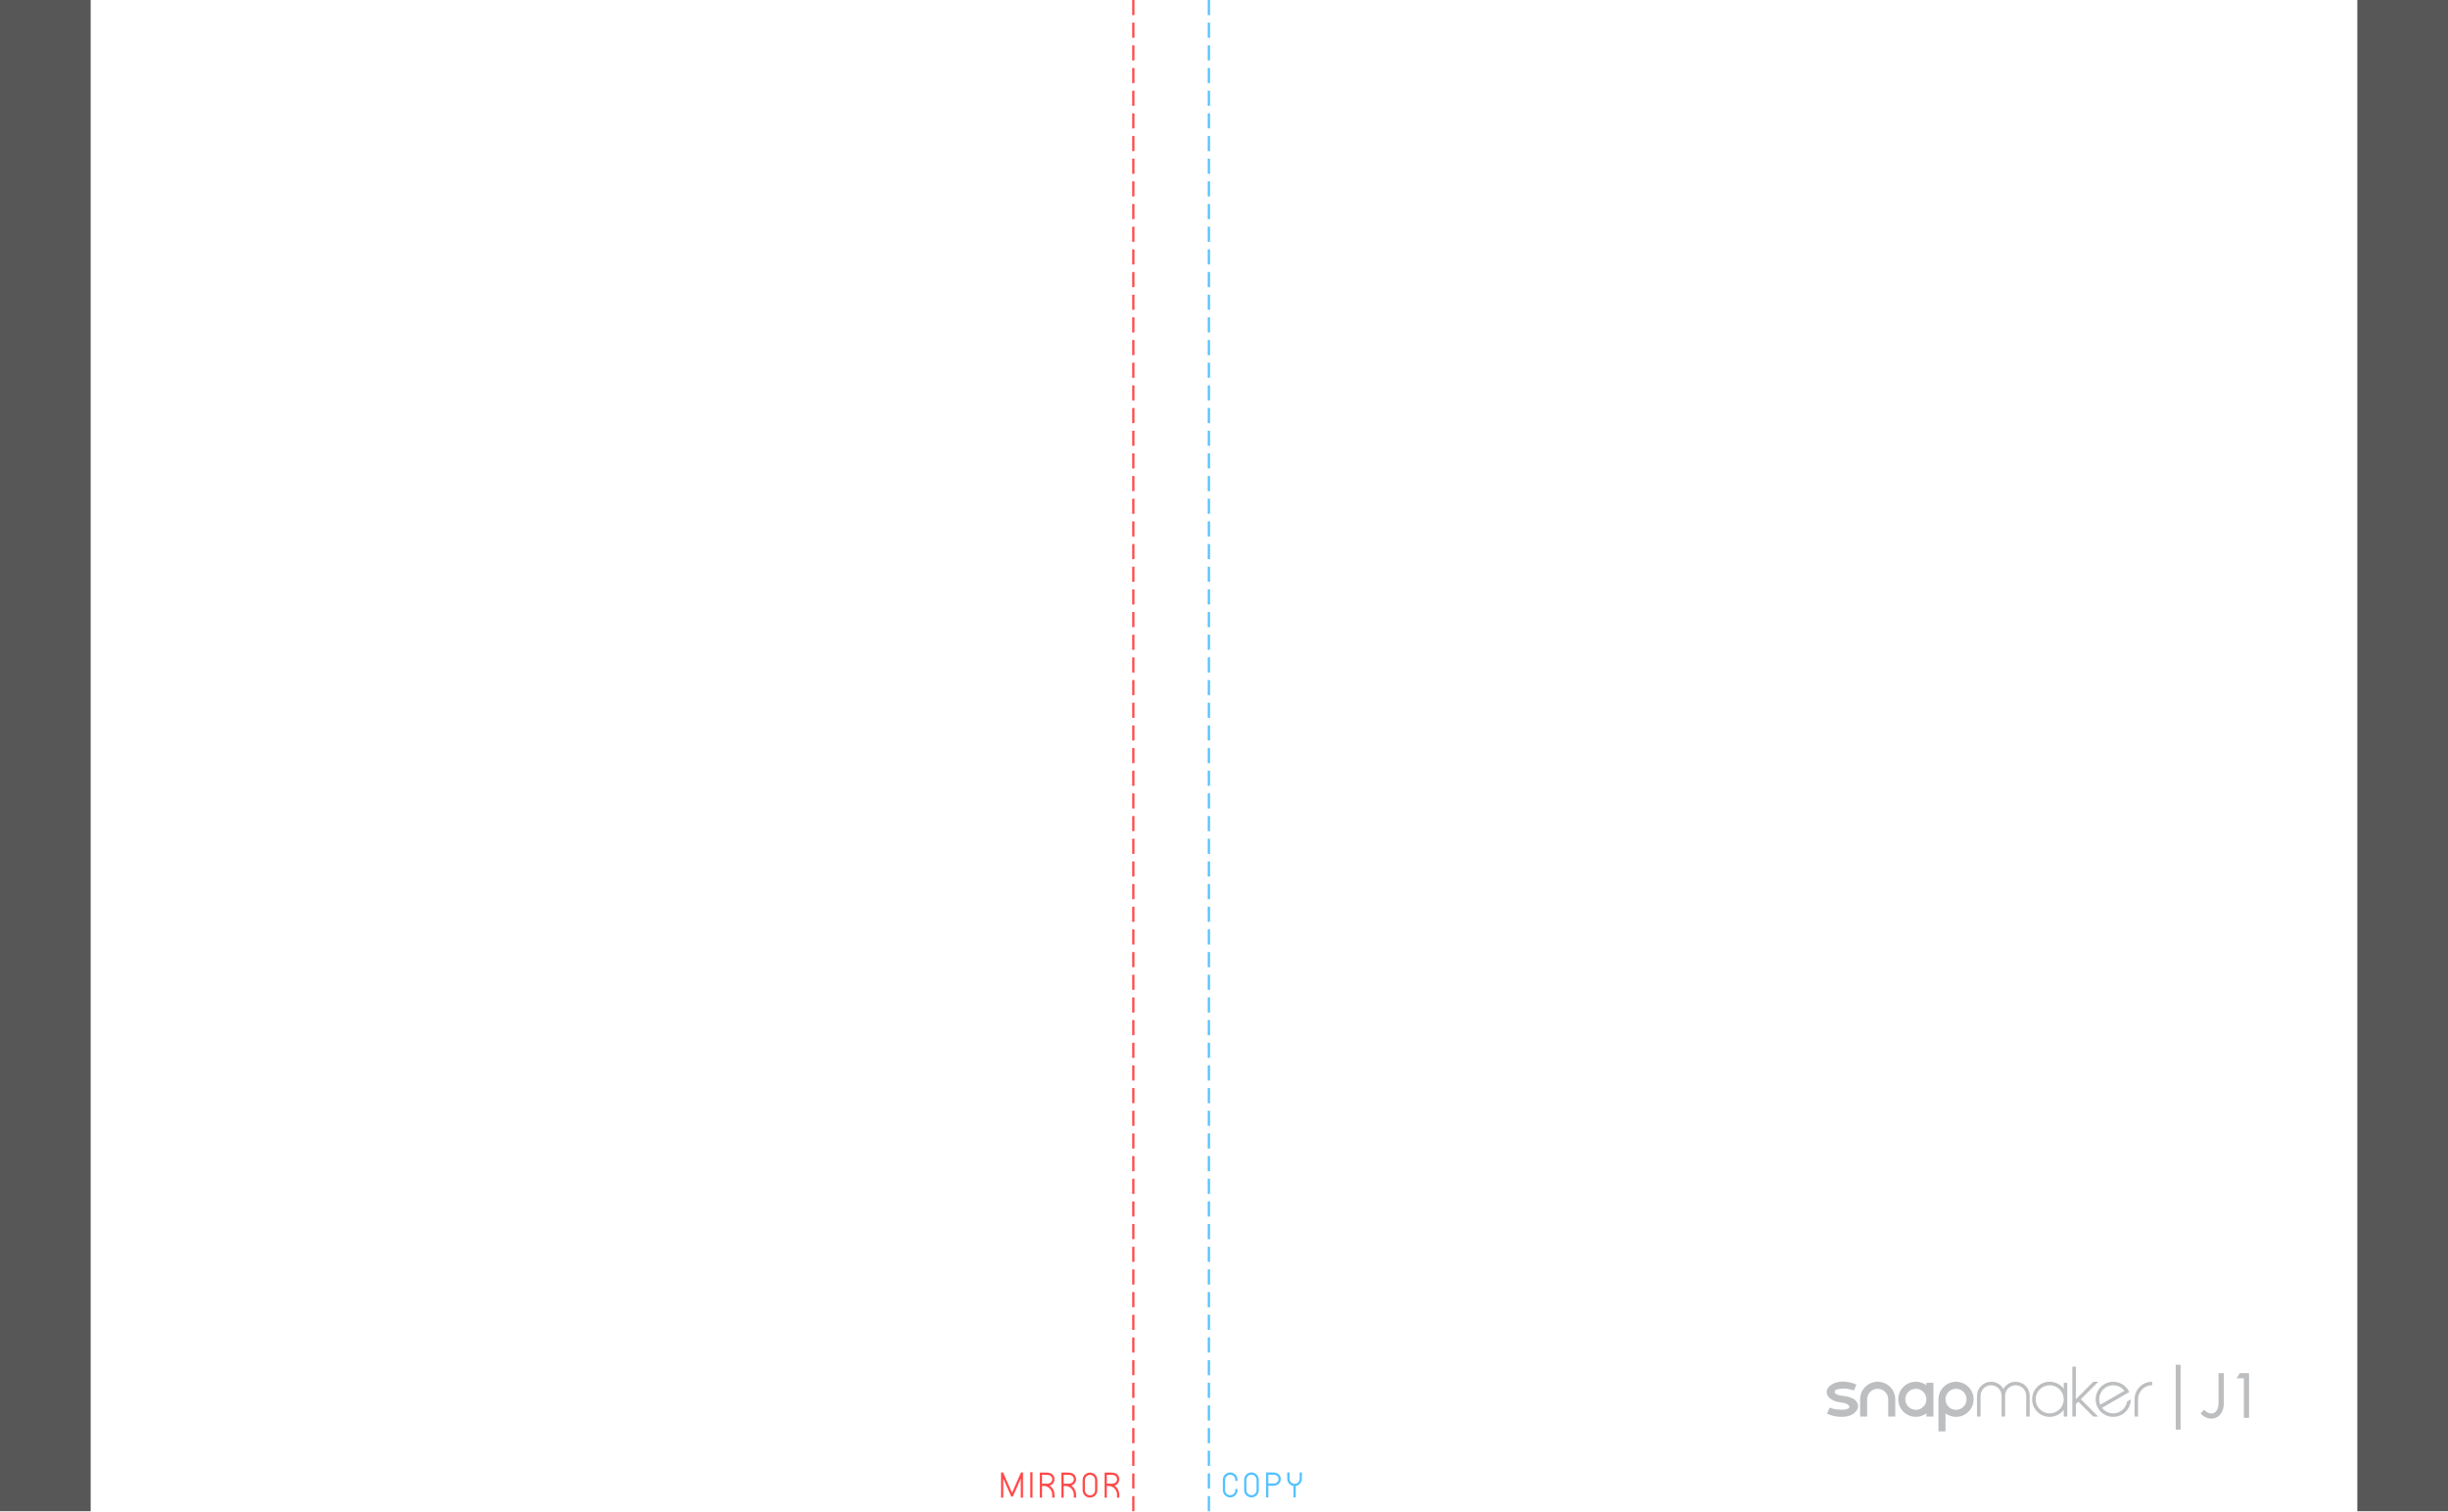
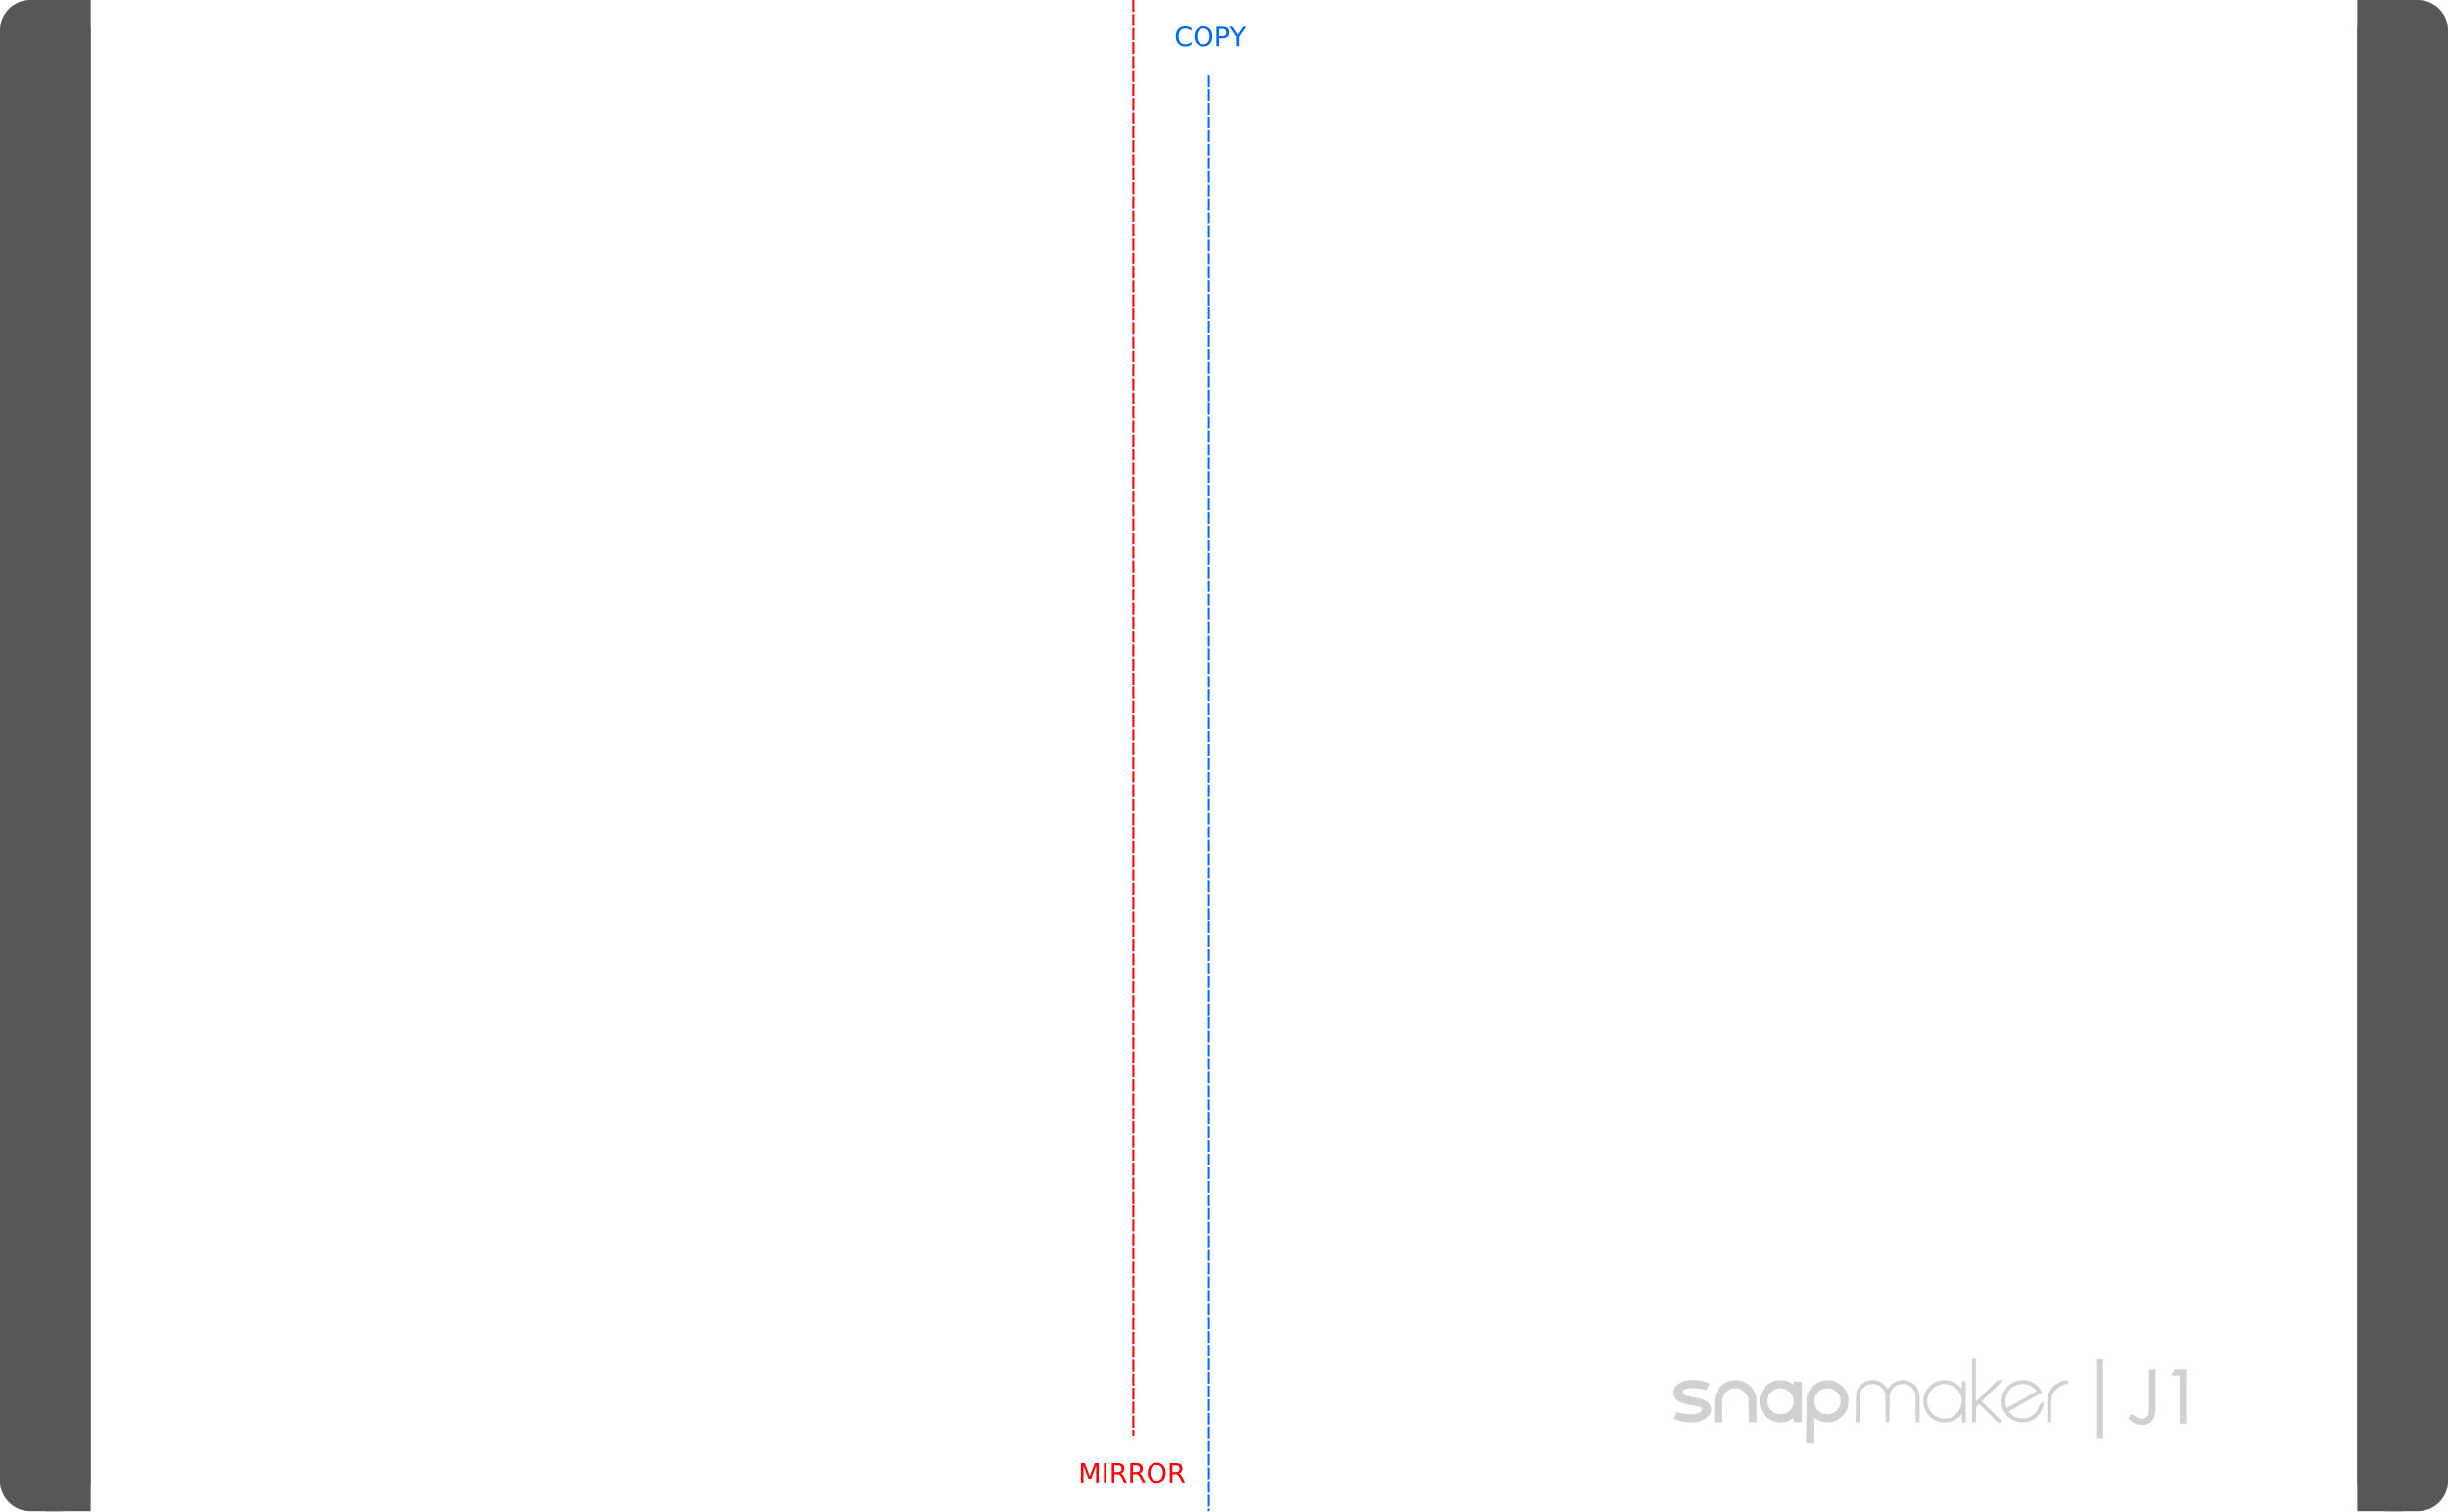
- <svg xmlns="http://www.w3.org/2000/svg" id="a" viewBox="0 0 3240 2000">
-   <line id="b" x1="1600" x2="1600" y2="2000" style="fill:none; stroke:#55c2ff; stroke-dasharray:20 10; stroke-width:3px;" />
-   <line id="c" x1="1500" x2="1500" y2="2000" style="fill:none; stroke:#ff4a4a; stroke-dasharray:20 10; stroke-width:3px;" />
-   <path d="M120,0v2000H0V0h120ZM3240,0h-120v2000h120V0Z" style="fill:#575757;" />
-   <path d="M2879.66,1806.08h6.42v85.9h-6.42v-85.9h0ZM2943.32,1857.06c0,21-19.37,26.15-30.74,13.61l4.63-4.96c7.91,8.78,19.11,5.89,19.11-8.89v-39.53h7v39.78ZM2976.68,1876.42h-6.84v-52.38h-9.64l4.2-6.75h12.27v59.13h0ZM2485.18,1828.64c12.83,0,23.24,10.39,23.24,23.24v22.83h-9.3v-22.83c0-7.71-6.24-13.95-13.94-13.95s-13.95,6.24-13.95,13.95v22.83h-9.3v-22.83c0-12.84,10.41-23.24,23.25-23.24ZM2535.68,1865.81c7.71,0,13.95-6.23,13.95-13.93s-6.24-13.95-13.95-13.95-13.94,6.24-13.94,13.95,6.25,13.93,13.94,13.93M2558.92,1830.08v44.62h-9.3v-4.24c-3.88,2.91-8.71,4.64-13.95,4.64-12.83,0-23.25-10.39-23.25-23.24s10.41-23.24,23.25-23.24c5.24,0,10.07,1.74,13.95,4.64v-3.2h9.3ZM2588.86,1865.81c7.71,0,13.95-6.23,13.95-13.93s-6.24-13.95-13.95-13.95-13.94,6.24-13.94,13.95,6.25,13.93,13.94,13.93M2588.86,1828.64c12.84,0,23.25,10.39,23.25,23.24s-10.41,23.24-23.25,23.24c-5.23,0-10.05-1.74-13.94-4.64v23.85h-9.3v-42.44c0-12.84,10.41-23.24,23.24-23.24ZM2712.82,1870.47c10.27,0,18.6-8.34,18.6-18.59s-8.33-18.59-18.6-18.59-18.58,8.32-18.58,18.59,8.31,18.59,18.58,18.59M2736.06,1830.08v44.62h-4.64v-8.9c-4.25,5.65-11,9.3-18.6,9.3-12.83,0-23.24-10.39-23.24-23.24s10.41-23.24,23.24-23.24c7.6,0,14.35,3.66,18.6,9.29v-7.84h4.64ZM2686.38,1846.96c-.15-10.16-8.41-18.32-18.59-18.32-7.01,0-13.09,3.86-16.27,9.58-3.18-5.72-9.26-9.58-16.27-9.58-10.17,0-18.43,8.17-18.59,18.32v27.74s4.64,0,4.64,0v-27.49c0-7.69,6.24-13.93,13.95-13.93s13.94,6.24,13.94,13.93v27.49h4.65v-27.49c0-7.69,6.24-13.93,13.94-13.93s13.95,6.24,13.95,13.93v27.49h4.64v-27.74h0ZM2787.61,1835.76c-8.21,4.75-11.43,14.8-7.83,23.32l31.94-18.46c-5.57-7.37-15.9-9.59-24.11-4.87ZM2782.1,1863.12c5.57,7.37,15.9,9.59,24.11,4.85,5.07-2.91,8.23-7.88,9.07-13.23l4.88-2.81c-.03,8.01-4.19,15.77-11.62,20.07-11.12,6.43-25.32,2.6-31.75-8.51-6.42-11.11-2.6-25.33,8.51-31.74,11.12-6.43,26.86-2.6,32.81,10.58l-36,20.79ZM2777.19,1828.64h-6.57l-23.18,23.17v-43.17h-4.65v66.07h4.65v-16.31l3.32-3.33,19.64,19.65h6.57l-22.92-22.93,23.14-23.13ZM2825.13,1851.87v22.83h4.65v-22.83c0-10.27,8.32-18.59,18.59-18.59v-4.64c-12.83,0-23.24,10.39-23.24,23.24ZM2434.49,1846.58c-4.07-.71-6.65-3.06-6.27-5.05.55-2.86,4.96-3.61,10.92-3.79,7.97-.24,14.56,2.5,14.56,2.5,0,0,2.45-5.72,3.37-7.89-7.03-3.23-14.35-3.96-17.85-3.96-12.17,0-21.52,6.48-21.52,13.76,0,7.89,9.36,12.98,18.39,13.85,7.36.7,11.89,3.44,11.63,6.02-.23,2.28-4.02,3.42-8.21,3.62-3.63.17-10.63.03-17.97-2.72-.53,1.26-2.53,5.97-3.38,7.99,1.86.94,11.25,5.14,23.46,3.98,11.52-1.07,18.38-8.61,17.55-14.71-1.62-11.98-17.58-12.35-24.69-13.59Z" style="fill:#bcbec0;" />
-   <path d="M1326.39,1980.48v-30.33h.18l12.8,28.98h.18l12.8-28.98h.18v30.33M1365.16,1949.93h-.09M1365.12,1980.48v-30.55M1408.93,1965.02h.76c7.2,0,13.03,5.83,13.03,13.03v2.43M1406.28,1965.02h8.31c4.4,0,8.13-2.7,8.13-7.32,0-3.91-2.65-7.32-8.67-7.32h-7.77v30.1M1380.35,1965.02h.76c7.2,0,13.03,5.83,13.03,13.03v2.43M1377.7,1965.02h8.31c4.4,0,8.13-2.7,8.13-7.32,0-3.91-2.65-7.32-8.67-7.32h-7.77v30.1M1466.14,1965.02h.76c7.2,0,13.03,5.83,13.03,13.03v2.43M1463.48,1965.02h8.31c4.4,0,8.13-2.7,8.13-7.32,0-3.91-2.65-7.32-8.67-7.32h-7.77v30.1M1450.86,1972.26v-13.66c0-4.54-3.68-8.22-8.22-8.22h0c-4.54,0-8.22,3.68-8.22,8.22v13.66c0,4.54,3.68,8.22,8.22,8.22h0c4.54,0,8.22-3.68,8.22-8.22Z" style="fill:none; stroke:#ff4a4a; stroke-linecap:square; stroke-miterlimit:10; stroke-width:3px;" />
-   <path d="M1677.21,1964.8h8.31c4.4,0,8.13-2.7,8.13-7.32,0-3.91-2.65-7.32-8.67-7.32h-7.77v30.1M1713.44,1965.2v15.05M1664.58,1972.03v-13.66c0-4.54-3.68-8.22-8.22-8.22h0c-4.54,0-8.22,3.68-8.22,8.22v13.66c0,4.54,3.68,8.22,8.22,8.22h0c4.54,0,8.22-3.68,8.22-8.22ZM1705.22,1950.15v6.81c0,4.54,3.68,8.22,8.22,8.22h0c4.54,0,8.22-3.68,8.22-8.22v-6.81M1636.44,1958.38c0-4.54-3.68-8.22-8.22-8.22h0c-4.54,0-8.22,3.68-8.22,8.22v13.66c0,4.54,3.68,8.22,8.22,8.22h0c4.54,0,8.22-3.68,8.22-8.22" style="fill:none; stroke:#55c2ff; stroke-linecap:square; stroke-miterlimit:10; stroke-width:3px;" />
+ <svg xmlns="http://www.w3.org/2000/svg" viewBox="0 0 324 200" width="324" height="200" author="https://github.com/macdylan/3dp-configs">
+   <g id="g15076" transform="matrix(1, 0, 0, 1, 9.5, -3.552713678800501e-15)">
+     <line x1="150.5" y1="10" x2="150.5" y2="200" id="path15048" stroke="#0066FF" stroke-width="0.258" fill="#00112B" fill-rule="nonzero" stroke-dasharray="1.548,0.258" />
+     <line x1="140.5" y1="0" x2="140.5" y2="190" id="path15046" stroke="#FF0000" stroke-width="0.265" stroke-dasharray="1.59,0.265" />
+     <g id="text16399" transform="translate(133.5635, 193.5759)" fill="#FF0000" fill-rule="nonzero">
+       <polygon id="path17403" points="2.84217094e-14 0.047 0.518 0.047 1.175 1.797 1.835 0.047 2.353 0.047 2.353 2.618 2.014 2.618 2.014 0.36 1.35 2.124 1.001 2.124 0.338 0.36 0.338 2.618 5.68434189e-14 2.618" />
+       <polygon id="path17405" points="3.044 0.047 3.392 0.047 3.392 2.618 3.044 2.618" />
+       <path d="M5.304,1.412 C5.378,1.438 5.451,1.492 5.521,1.574 C5.592,1.657 5.663,1.771 5.734,1.915 L6.087,2.618 L5.714,2.618 L5.385,1.959 C5.3,1.786 5.217,1.672 5.137,1.616 C5.057,1.559 4.949,1.531 4.811,1.531 L4.432,1.531 L4.432,2.618 L4.084,2.618 L4.084,0.047 L4.87,0.047 C5.164,0.047 5.383,0.108 5.528,0.231 C5.672,0.354 5.745,0.539 5.745,0.787 C5.745,0.949 5.707,1.083 5.631,1.19 C5.556,1.297 5.447,1.371 5.304,1.413 L5.304,1.412 Z M4.432,0.332 L4.432,1.245 L4.87,1.245 C5.037,1.245 5.164,1.207 5.249,1.13 C5.335,1.052 5.378,0.938 5.378,0.787 C5.378,0.637 5.335,0.524 5.249,0.448 C5.164,0.371 5.037,0.332 4.87,0.332 L4.432,0.332 Z" id="path17407" />
+       <path d="M7.755,1.412 C7.83,1.438 7.902,1.492 7.972,1.574 C8.043,1.657 8.114,1.771 8.186,1.915 L8.539,2.618 L8.165,2.618 L7.836,1.959 C7.751,1.786 7.668,1.672 7.588,1.616 C7.509,1.559 7.4,1.531 7.262,1.531 L6.883,1.531 L6.883,2.618 L6.535,2.618 L6.535,0.047 L7.321,0.047 C7.615,0.047 7.834,0.108 7.979,0.231 C8.124,0.354 8.196,0.539 8.196,0.787 C8.196,0.949 8.158,1.083 8.082,1.19 C8.008,1.297 7.898,1.371 7.755,1.413 L7.755,1.412 Z M6.883,0.332 L6.883,1.245 L7.321,1.245 C7.488,1.245 7.615,1.207 7.7,1.13 C7.786,1.052 7.829,0.938 7.829,0.787 C7.829,0.637 7.786,0.524 7.7,0.448 C7.615,0.371 7.488,0.332 7.321,0.332 L6.883,0.332 Z" id="path17409" />
+       <path d="M10.03,0.282 C9.778,0.282 9.577,0.377 9.428,0.565 C9.279,0.753 9.205,1.01 9.205,1.335 C9.205,1.659 9.279,1.915 9.428,2.103 C9.577,2.292 9.778,2.386 10.03,2.386 C10.283,2.386 10.483,2.292 10.63,2.103 C10.778,1.915 10.852,1.659 10.852,1.335 C10.852,1.01 10.778,0.753 10.63,0.565 C10.483,0.377 10.283,0.282 10.03,0.282 Z M10.03,0 C10.391,0 10.679,0.121 10.895,0.363 C11.111,0.605 11.219,0.928 11.219,1.335 C11.219,1.74 11.111,2.064 10.895,2.306 C10.679,2.548 10.391,2.668 10.03,2.668 C9.669,2.668 9.379,2.548 9.162,2.306 C8.946,2.065 8.838,1.741 8.838,1.335 C8.838,0.928 8.946,0.605 9.162,0.363 C9.379,0.121 9.669,0 10.03,0 Z" id="path17411" />
+       <path d="M12.983,1.412 C13.057,1.438 13.13,1.492 13.2,1.574 C13.271,1.657 13.342,1.771 13.413,1.915 L13.767,2.618 L13.393,2.618 L13.064,1.959 C12.979,1.786 12.896,1.672 12.816,1.616 C12.737,1.559 12.628,1.531 12.49,1.531 L12.111,1.531 L12.111,2.618 L11.763,2.618 L11.763,0.047 L12.549,0.047 C12.843,0.047 13.062,0.108 13.207,0.231 C13.351,0.354 13.424,0.539 13.424,0.787 C13.424,0.949 13.386,1.083 13.31,1.19 C13.235,1.297 13.126,1.371 12.983,1.413 L12.983,1.412 Z M12.111,0.332 L12.111,1.245 L12.549,1.245 C12.716,1.245 12.843,1.207 12.928,1.13 C13.014,1.052 13.057,0.938 13.057,0.787 C13.057,0.637 13.014,0.524 12.928,0.448 C12.843,0.371 12.716,0.332 12.549,0.332 L12.111,0.332 Z" id="path17413" />
+     </g>
+     <g id="text16407" transform="translate(146.1225, 3.496344)" fill="#0066FF" fill-rule="nonzero">
+       <path d="M2.074,0.245 L2.074,0.612 C1.957,0.502 1.832,0.421 1.698,0.367 C1.566,0.313 1.426,0.286 1.276,0.286 C0.982,0.286 0.757,0.376 0.601,0.556 C0.445,0.736 0.367,0.995 0.367,1.335 C0.367,1.674 0.445,1.933 0.601,2.114 C0.757,2.293 0.982,2.382 1.276,2.382 C1.426,2.382 1.566,2.355 1.698,2.301 C1.832,2.247 1.957,2.166 2.074,2.057 L2.074,2.42 C1.952,2.503 1.823,2.565 1.686,2.606 C1.551,2.648 1.407,2.668 1.256,2.668 C0.866,2.668 0.56,2.549 0.336,2.312 C0.112,2.073 0,1.747 0,1.335 C0,0.922 0.112,0.596 0.336,0.358 C0.56,0.119 0.866,-4.4408921e-16 1.256,-4.4408921e-16 C1.41,-4.4408921e-16 1.554,0.021 1.69,0.062 C1.826,0.102 1.955,0.163 2.074,0.245 L2.074,0.245 Z" id="path17394" />
+       <path d="M3.655,0.282 C3.403,0.282 3.202,0.377 3.052,0.565 C2.904,0.753 2.83,1.01 2.83,1.335 C2.83,1.659 2.904,1.915 3.052,2.103 C3.202,2.292 3.403,2.386 3.655,2.386 C3.908,2.386 4.108,2.292 4.255,2.103 C4.403,1.915 4.477,1.659 4.477,1.335 C4.477,1.01 4.403,0.753 4.255,0.565 C4.108,0.377 3.908,0.282 3.655,0.282 Z M3.655,2e-07 C4.016,2e-07 4.304,0.121 4.52,0.363 C4.736,0.605 4.844,0.928 4.844,1.335 C4.844,1.74 4.736,2.064 4.52,2.306 C4.304,2.548 4.016,2.668 3.655,2.668 C3.294,2.668 3.004,2.548 2.787,2.306 C2.571,2.065 2.463,1.741 2.463,1.335 C2.463,0.928 2.571,0.605 2.787,0.363 C3.004,0.121 3.294,2e-07 3.655,2e-07 Z" id="path17396" />
+       <path d="M5.736,0.332 L5.736,1.299 L6.174,1.299 C6.336,1.299 6.461,1.257 6.549,1.173 C6.638,1.089 6.682,0.97 6.682,0.815 C6.682,0.661 6.638,0.542 6.549,0.458 C6.461,0.374 6.336,0.332 6.174,0.332 L5.736,0.332 Z M5.388,0.047 L6.174,0.047 C6.462,0.047 6.679,0.112 6.826,0.243 C6.975,0.373 7.049,0.563 7.049,0.815 C7.049,1.069 6.975,1.26 6.826,1.39 C6.679,1.52 6.462,1.585 6.174,1.585 L5.736,1.585 L5.736,2.618 L5.388,2.618 L5.388,0.047 Z" id="path17398" />
+       <polygon id="path17400" points="7.085 0.047 7.459 0.047 8.172 1.104 8.88 0.047 9.254 0.047 8.344 1.394 8.344 2.618 7.994 2.618 7.994 1.394" />
+     </g>
+   </g>
+   <g id="Group" fill="#575757" style="" transform="matrix(1, 0, 0, 1, -3.552713678800501e-15, -3.552713678800501e-15)">
+     <rect id="rect591" fill-rule="nonzero" width="12" height="200" rx="4" />
+     <rect id="Rectangle" x="6" width="6" height="200" />
+   </g>
+   <g id="Group-2" fill="#575757" style="" transform="matrix(1, 0, 0, 1, 312, -3.552713678800501e-15)">
+     <rect id="rect591-1" fill-rule="nonzero" x="0" y="0" width="12" height="200" rx="4" />
+     <rect id="Rectangle" x="0" y="0" width="6" height="200" />
+   </g>
+   <g id="g-1" style="display: inline;" transform="matrix(1, 0, 0, 1, -2, -7)">
+     <rect style="stroke-width: 0.155; fill: rgb(209, 209, 211);" id="rect-1" width="0.782" height="10.431" x="279.558" y="186.861" />
+     <path d="m 287.287,193.047 q 0,0.991 -0.157,1.472 -0.147,0.481 -0.589,0.775 -0.432,0.285 -0.942,0.285 -0.5,0 -0.932,-0.157 -0.422,-0.157 -1.001,-0.657 l 0.451,-0.667 q 0.569,0.412 0.864,0.55 0.294,0.137 0.569,0.137 0.285,0 0.52,-0.206 0.236,-0.206 0.294,-0.53 0.069,-0.334 0.069,-1.03 v -4.799 h 0.854 z" id="path-1" style="fill: rgb(209, 209, 211);" />
+     <path d="m 291.339,195.402 h -0.834 v -6.359 h -1.168 l 0.51,-0.824 h 1.492 z" id="path-2" style="fill: rgb(209, 209, 211);" />
+     <path d="M 241.056 196.496 C 241.058 195.638 241.07 194.253 241.083 193.418 L 241.106 191.9 L 241.215 191.583 C 241.47 190.838 241.953 190.281 242.644 189.936 C 243.442 189.538 244.464 189.561 245.236 189.996 C 245.908 190.374 246.416 191.049 246.594 191.8 C 246.654 192.053 246.663 192.171 246.65 192.551 C 246.637 192.945 246.622 193.04 246.529 193.314 C 246.214 194.242 245.478 194.931 244.539 195.174 C 244.189 195.264 243.521 195.258 243.183 195.162 C 242.846 195.065 242.589 194.949 242.35 194.786 C 242.242 194.713 242.147 194.653 242.137 194.653 C 242.128 194.653 242.12 195.419 242.12 196.355 L 242.12 198.056 L 241.587 198.056 L 241.053 198.056 L 241.056 196.496 Z M 244.262 194.137 C 245.21 193.936 245.813 192.972 245.571 192.041 C 245.419 191.454 245.006 191.008 244.432 190.811 C 244.146 190.713 243.638 190.705 243.355 190.793 C 242.634 191.017 242.152 191.686 242.154 192.461 C 242.157 193.579 243.154 194.372 244.262 194.137 L 244.262 194.137 Z M 237.326 195.253 C 236.698 195.167 236.178 194.917 235.736 194.491 C 234.94 193.722 234.664 192.59 235.015 191.54 C 235.166 191.091 235.343 190.812 235.711 190.449 C 236.226 189.94 236.773 189.696 237.483 189.658 C 238.105 189.626 238.659 189.764 239.119 190.066 L 239.385 190.241 L 239.385 190.023 L 239.385 189.806 L 239.539 189.827 C 239.624 189.839 239.872 189.848 240.09 189.848 L 240.486 189.848 L 240.486 192.534 L 240.486 195.22 L 239.935 195.22 L 239.385 195.22 L 239.385 194.939 L 239.385 194.659 L 239.159 194.81 C 238.871 195.004 238.655 195.098 238.31 195.182 C 237.973 195.264 237.603 195.291 237.326 195.253 Z M 238.218 194.092 C 238.531 193.983 238.691 193.885 238.904 193.671 C 239.441 193.134 239.551 192.313 239.178 191.611 C 238.909 191.104 238.254 190.717 237.666 190.717 C 237.428 190.717 237.064 190.801 236.849 190.905 C 236.62 191.016 236.253 191.376 236.139 191.602 C 235.869 192.135 235.869 192.766 236.139 193.299 C 236.326 193.668 236.819 194.037 237.258 194.137 C 237.526 194.199 237.973 194.177 238.218 194.092 L 238.218 194.092 Z M 259.005 195.252 C 257.833 195.091 256.892 194.229 256.614 193.062 C 256.533 192.724 256.54 192.139 256.631 191.785 C 256.861 190.877 257.528 190.132 258.394 189.816 C 259.161 189.537 260.067 189.614 260.754 190.017 C 261.037 190.183 261.226 190.335 261.48 190.599 L 261.672 190.799 L 261.672 190.307 L 261.673 189.815 L 261.923 189.815 L 262.173 189.815 L 262.173 192.534 L 262.173 195.253 L 261.923 195.253 L 261.673 195.253 L 261.672 194.678 L 261.671 194.102 L 261.514 194.284 C 261.286 194.545 260.909 194.833 260.595 194.986 C 260.13 195.21 259.486 195.318 259.006 195.252 L 259.005 195.252 Z M 260.065 194.644 C 261.317 194.201 261.968 192.828 261.506 191.607 C 261.198 190.793 260.375 190.208 259.47 190.159 C 259.051 190.137 258.743 190.203 258.338 190.402 C 257.804 190.666 257.341 191.197 257.163 191.75 C 257.064 192.057 257.042 192.599 257.115 192.928 C 257.301 193.764 258.006 194.496 258.821 194.701 C 259.141 194.782 259.757 194.753 260.065 194.644 L 260.065 194.644 Z M 272.983 195.259 C 272.938 195.244 272.939 192.337 272.984 192.058 C 273.192 190.776 274.237 189.762 275.453 189.661 L 275.719 189.639 L 275.719 189.768 C 275.72 189.84 275.729 189.955 275.74 190.024 L 275.761 190.149 L 275.632 190.149 C 275.4 190.151 275.04 190.245 274.793 190.37 C 274.319 190.609 273.804 191.139 273.649 191.547 C 273.495 191.955 273.484 192.099 273.484 193.721 C 273.484 194.564 273.472 195.254 273.459 195.255 C 273.288 195.265 273.009 195.268 272.983 195.259 L 272.983 195.259 Z M 224.988 195.204 C 224.452 195.119 223.57 194.823 223.57 194.729 C 223.57 194.661 223.866 193.982 223.924 193.916 C 223.967 193.867 223.995 193.871 224.238 193.957 C 224.588 194.081 225.316 194.186 225.822 194.185 C 226.478 194.185 226.909 194.055 227.153 193.784 C 227.291 193.632 227.305 193.524 227.206 193.384 C 227.065 193.187 226.769 193.097 225.838 192.967 C 224.911 192.838 224.295 192.599 223.884 192.211 C 223.576 191.921 223.443 191.546 223.506 191.146 C 223.614 190.463 224.16 189.973 225.088 189.727 C 225.389 189.647 225.481 189.638 226.039 189.636 C 226.499 189.634 226.74 189.649 226.989 189.694 C 227.52 189.791 228.207 190.028 228.207 190.114 C 228.207 190.196 227.859 190.983 227.823 190.983 C 227.8 190.983 227.726 190.96 227.658 190.931 C 227.454 190.846 226.951 190.753 226.477 190.713 C 225.989 190.672 225.459 190.707 225.141 190.801 C 224.804 190.901 224.635 191.152 224.751 191.377 C 224.88 191.628 225.245 191.772 226.115 191.918 C 226.896 192.05 227.136 192.105 227.411 192.217 C 227.734 192.348 227.935 192.475 228.113 192.657 C 228.628 193.186 228.589 193.966 228.018 194.533 C 227.72 194.83 227.153 195.103 226.628 195.204 C 226.306 195.265 225.371 195.266 224.988 195.204 L 224.988 195.204 Z M 228.891 193.844 C 228.914 192.041 228.916 192.017 229.057 191.596 C 229.418 190.516 230.143 189.895 231.273 189.697 C 232.685 189.45 233.985 190.282 234.395 191.697 L 234.48 191.991 L 234.48 193.622 L 234.48 195.254 L 233.963 195.254 L 233.446 195.254 L 233.445 193.727 C 233.444 192.236 233.443 192.196 233.369 191.982 C 233.112 191.226 232.428 190.716 231.672 190.716 C 231.197 190.716 230.885 190.839 230.55 191.161 C 230.252 191.447 230.099 191.691 230.01 192.021 C 229.937 192.293 229.936 192.32 229.954 193.775 L 229.973 195.254 L 229.423 195.254 L 228.873 195.254 L 228.891 193.844 Z M 247.613 193.41 C 247.633 191.466 247.642 191.352 247.799 190.985 C 247.902 190.745 248.148 190.399 248.346 190.218 C 248.733 189.865 249.19 189.686 249.778 189.657 C 250.212 189.636 250.524 189.705 250.91 189.909 C 251.187 190.054 251.559 190.392 251.723 190.646 C 251.821 190.799 251.845 190.819 251.876 190.775 C 252.239 190.259 252.457 190.06 252.868 189.867 C 254.065 189.306 255.486 189.871 255.903 191.072 C 256.061 191.527 256.067 191.619 256.067 193.487 L 256.067 195.254 L 255.8 195.254 L 255.533 195.254 L 255.533 193.425 C 255.533 191.426 255.535 191.45 255.333 191.05 C 255.007 190.405 254.212 190.039 253.477 190.193 C 252.87 190.321 252.434 190.708 252.194 191.331 L 252.103 191.567 L 252.091 193.375 C 252.083 194.37 252.066 195.195 252.051 195.21 C 252.036 195.225 251.924 195.237 251.802 195.237 L 251.579 195.237 L 251.563 193.368 C 251.546 191.544 251.544 191.495 251.472 191.305 C 251.36 191.008 251.251 190.844 251.03 190.639 C 250.477 190.127 249.7 190.008 249.051 190.337 C 248.835 190.446 248.439 190.842 248.318 191.069 C 248.13 191.423 248.126 191.47 248.126 193.442 L 248.126 195.254 L 247.86 195.254 L 247.595 195.254 L 247.613 193.41 Z M 263.007 191.033 L 263.007 186.812 L 263.257 186.812 L 263.507 186.812 L 263.507 189.632 C 263.507 191.182 263.519 192.45 263.532 192.45 C 263.546 192.449 264.195 191.819 264.975 191.049 L 266.393 189.65 L 266.76 189.651 L 267.127 189.652 L 265.709 191.053 L 264.291 192.453 L 265.691 193.832 L 267.091 195.211 L 266.767 195.235 L 266.442 195.259 L 266.268 195.108 C 266.172 195.025 265.613 194.476 265.026 193.888 L 263.958 192.82 L 263.749 193.027 L 263.541 193.234 L 263.541 193.719 C 263.541 193.985 263.531 194.44 263.519 194.729 L 263.497 195.254 L 263.252 195.254 L 263.007 195.254 L 263.007 191.034 L 263.007 191.033 Z M 269.129 195.205 C 268.809 195.13 268.546 195.028 268.304 194.884 C 267.674 194.51 267.277 194.017 267.04 193.314 C 266.842 192.727 266.871 191.981 267.116 191.393 C 267.445 190.601 268.178 189.953 268.996 189.729 C 269.292 189.648 269.905 189.63 270.235 189.692 C 270.875 189.813 271.467 190.158 271.87 190.646 C 272.04 190.852 272.282 191.265 272.248 191.292 C 272.239 191.3 272.015 191.43 271.748 191.582 C 271.288 191.846 270.166 192.492 268.62 193.383 C 268.21 193.62 267.911 193.812 267.911 193.84 C 267.911 193.867 268.02 193.997 268.153 194.129 C 268.568 194.542 269.048 194.731 269.68 194.733 C 270.596 194.735 271.357 194.282 271.726 193.516 C 271.809 193.343 271.902 193.112 271.932 193.001 L 271.987 192.801 L 272.255 192.66 L 272.523 192.518 L 272.501 192.71 C 272.46 193.058 272.379 193.331 272.215 193.669 C 271.867 194.39 271.236 194.925 270.455 195.159 C 270.159 195.248 269.421 195.274 269.129 195.205 Z M 268.399 192.913 C 268.819 192.672 269.568 192.241 270.064 191.956 C 270.559 191.671 271.09 191.367 271.244 191.28 C 271.397 191.193 271.537 191.107 271.555 191.09 C 271.596 191.049 271.137 190.642 270.864 190.475 C 270.226 190.088 269.387 190.043 268.726 190.362 C 268.138 190.645 267.707 191.153 267.505 191.797 C 267.42 192.066 267.39 192.587 267.442 192.858 C 267.48 193.052 267.589 193.352 267.621 193.352 C 267.629 193.352 267.979 193.154 268.399 192.913 Z" id="path24" fill-rule="nonzero" style="fill: rgb(209, 209, 211);" />
+   </g>
</svg>
